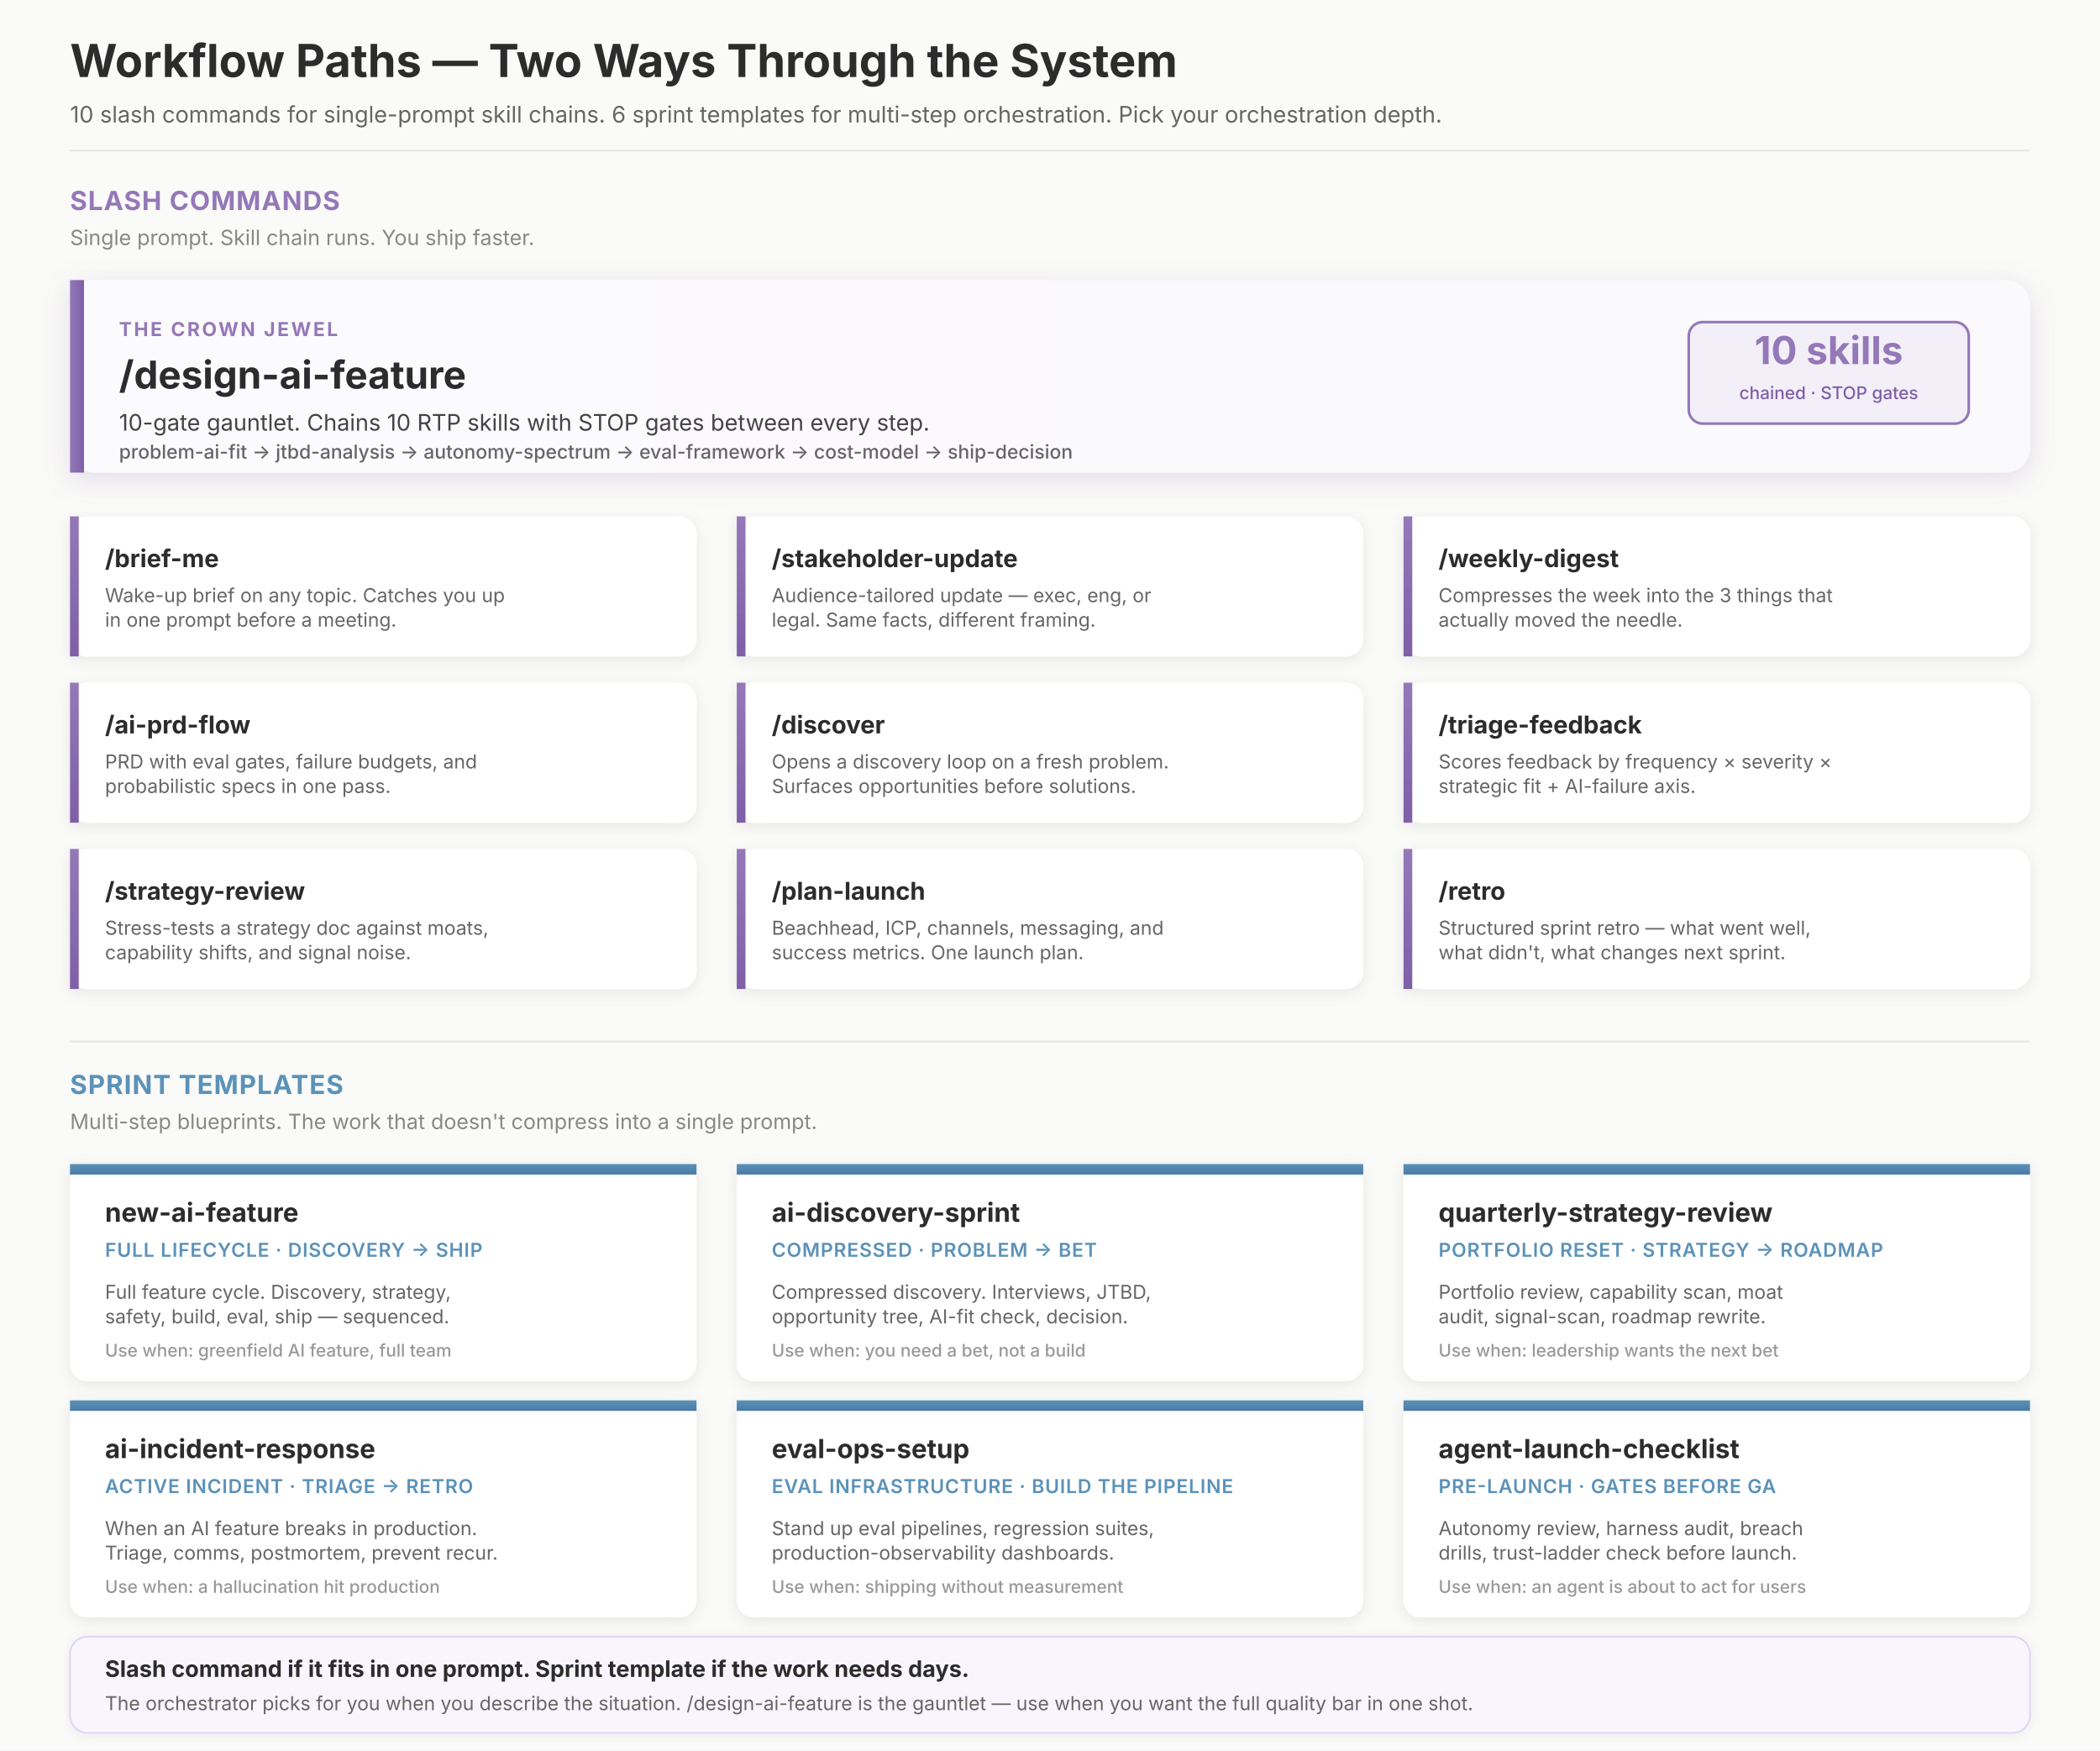
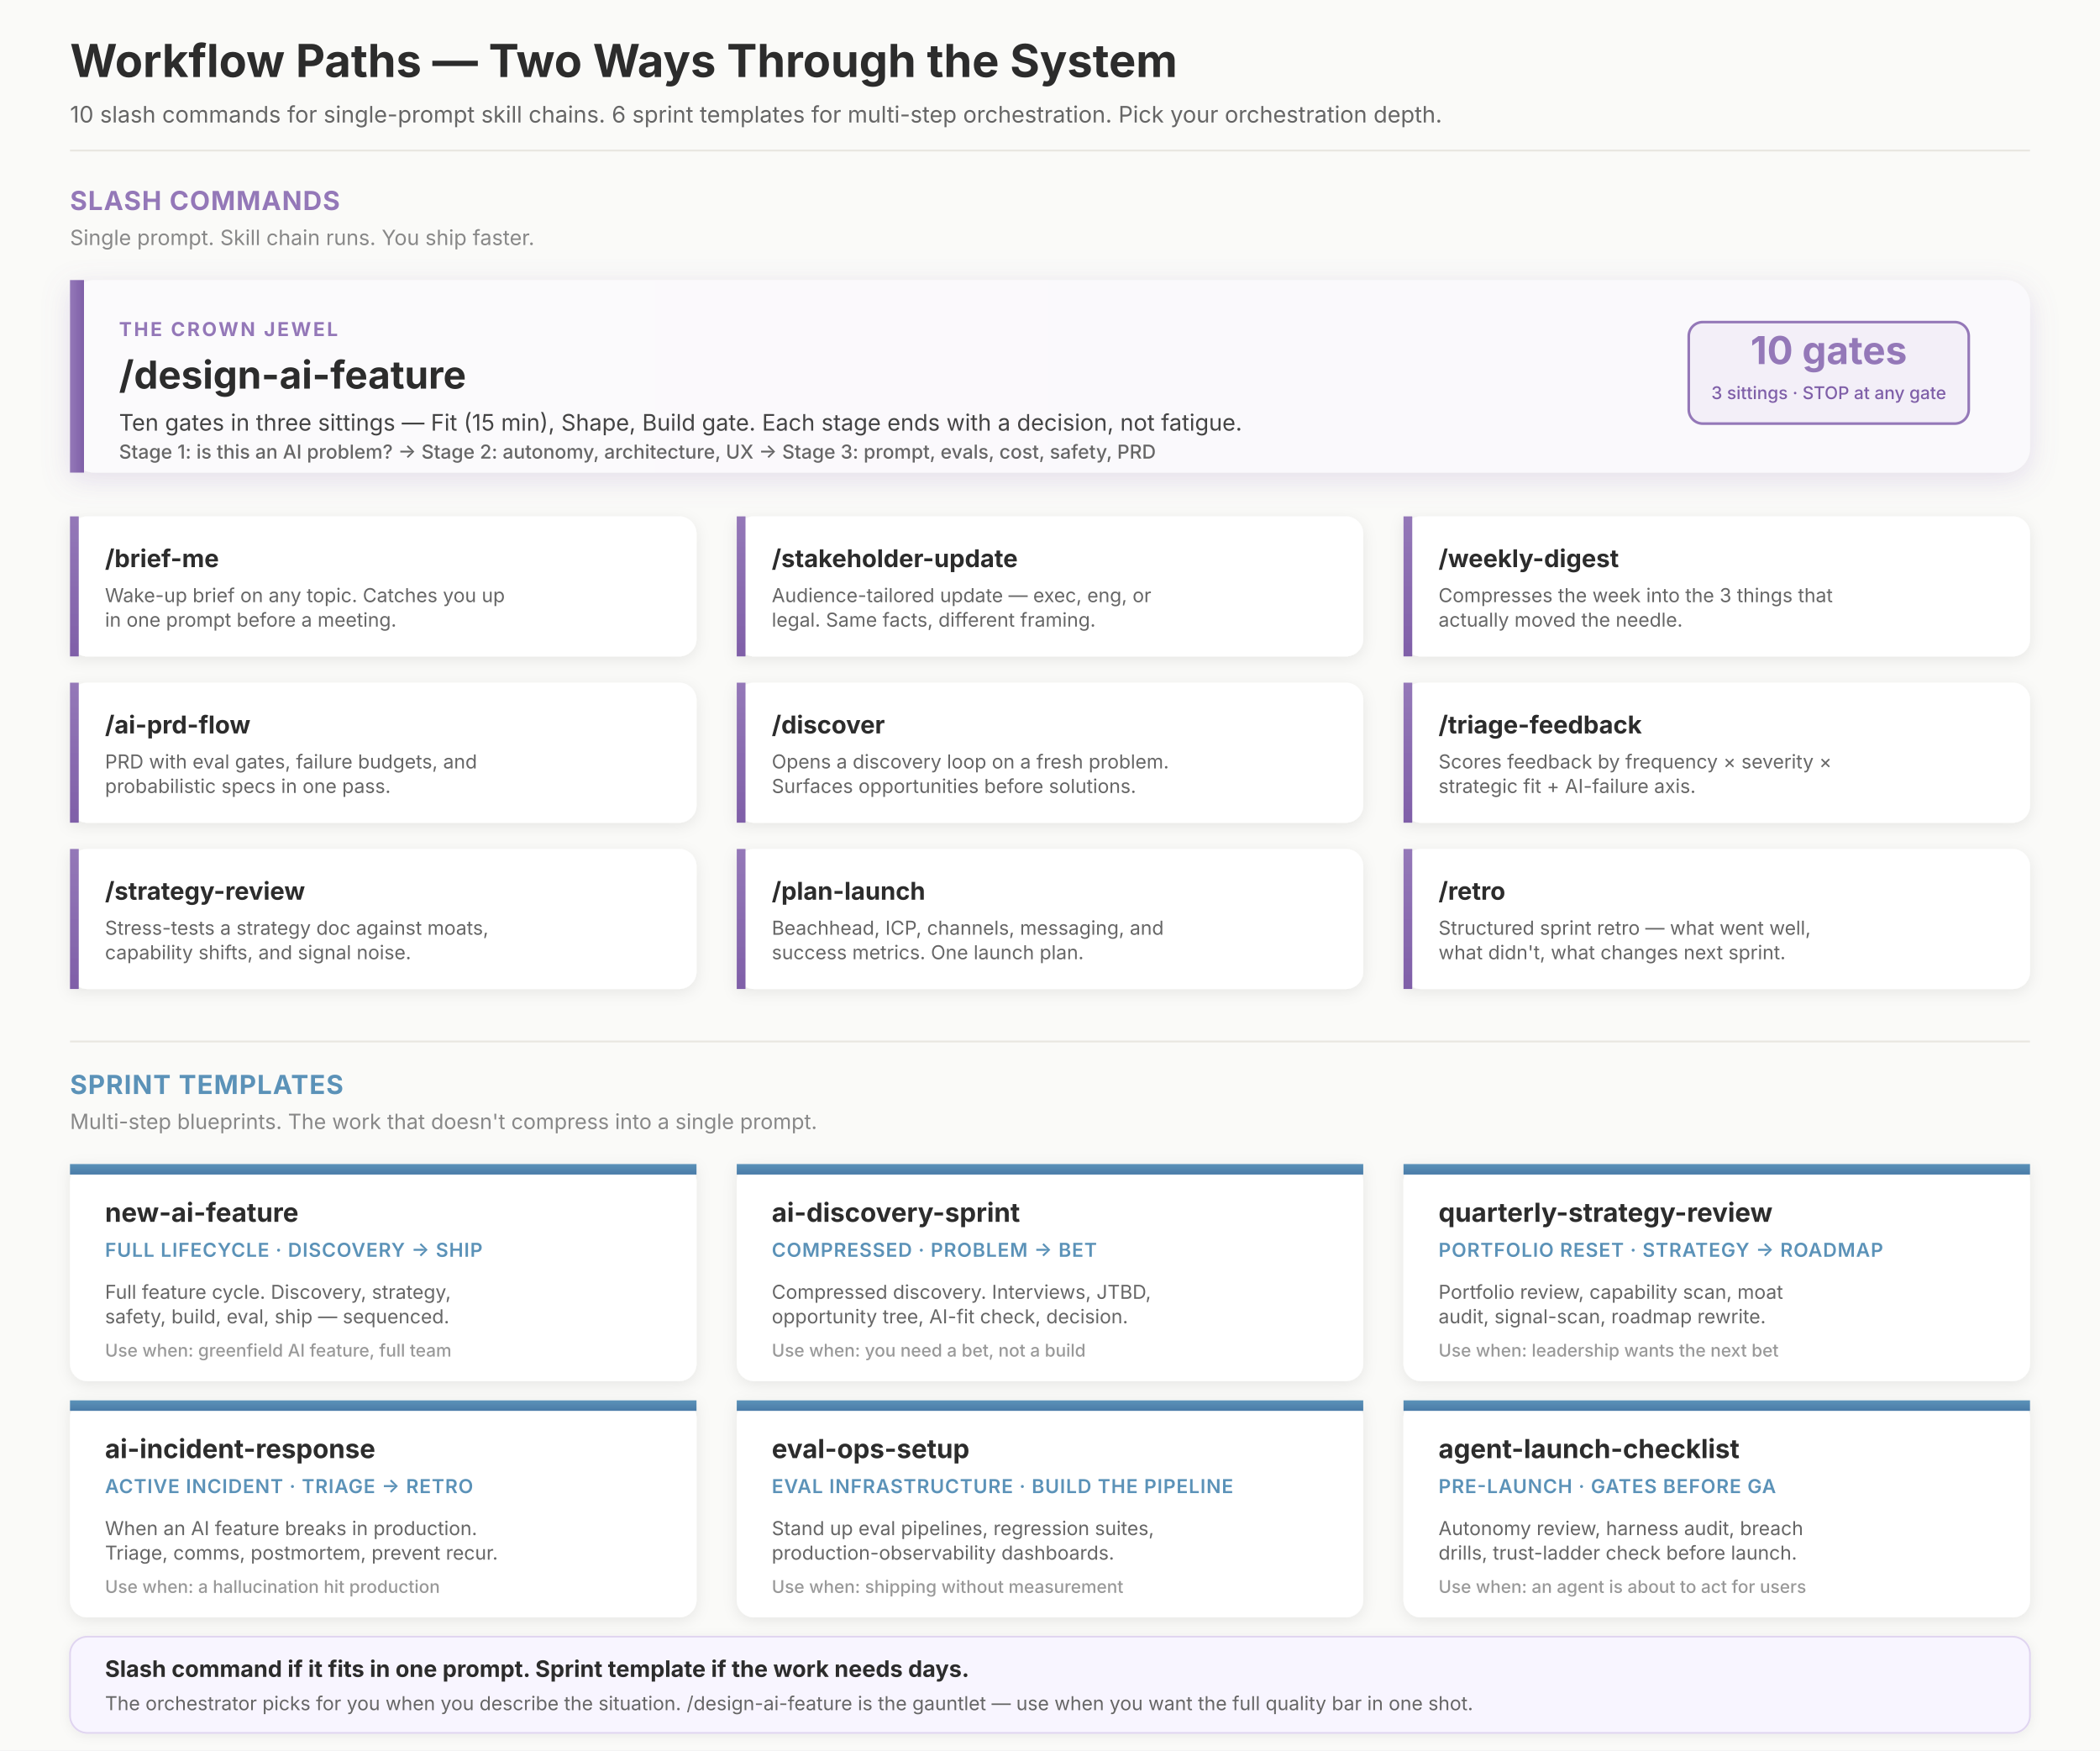
<svg xmlns="http://www.w3.org/2000/svg" viewBox="0 0 1200 1000" width="1200" height="1000" role="img" aria-label="Two ways through the system: 10 slash commands for single-prompt skill chains and 6 sprint templates for multi-step orchestration">
  <defs>
    <filter id="cardShadow" x="-50%" y="-50%" width="200%" height="200%">
      <feDropShadow dx="0" dy="2" stdDeviation="4" flood-color="#000000" flood-opacity="0.08" />
    </filter>
    <filter id="heroShadow" x="-50%" y="-50%" width="200%" height="200%">
      <feDropShadow dx="0" dy="4" stdDeviation="8" flood-color="#9478B8" flood-opacity="0.22" />
    </filter>
    <filter id="softShadow" x="-50%" y="-50%" width="200%" height="200%">
      <feDropShadow dx="0" dy="1" stdDeviation="3" flood-color="#000000" flood-opacity="0.06" />
    </filter>
    <linearGradient id="heroGradient" x1="0%" y1="0%" x2="100%" y2="0%">
      <stop offset="0%" stop-color="#9478B8" stop-opacity="1" />
      <stop offset="100%" stop-color="#7F5FA8" stop-opacity="1" />
    </linearGradient>
    <linearGradient id="slashAccent" x1="0%" y1="0%" x2="0%" y2="100%">
      <stop offset="0%" stop-color="#9478B8" stop-opacity="1" />
      <stop offset="100%" stop-color="#7F5FA8" stop-opacity="1" />
    </linearGradient>
    <linearGradient id="sprintAccent" x1="0%" y1="0%" x2="0%" y2="100%">
      <stop offset="0%" stop-color="#5B92B8" stop-opacity="1" />
      <stop offset="100%" stop-color="#4A7BA8" stop-opacity="1" />
    </linearGradient>
  </defs>
  <rect width="1200" height="1000" fill="#FAFAF8" />
  <text x="40" y="44" font-family="Inter, system-ui, sans-serif" font-size="26" font-weight="700" fill="#2C2C2C">
    Workflow Paths — Two Ways Through the System
  </text>
  <text x="40" y="70" font-family="Inter, system-ui, sans-serif" font-size="13" font-weight="400" fill="#666666">
    10 slash commands for single-prompt skill chains. 6 sprint templates for multi-step orchestration. Pick your orchestration depth.
  </text>
  <line x1="40" y1="86" x2="1160" y2="86" stroke="#E8E6E0" stroke-width="1" />
  <text x="40" y="120" font-family="Inter, system-ui, sans-serif" font-size="15" font-weight="700" fill="#9478B8" letter-spacing="0.5">
    SLASH COMMANDS
  </text>
  <text x="40" y="140" font-family="Inter, system-ui, sans-serif" font-size="12" font-weight="400" fill="#888888">
    Single prompt. Skill chain runs. You ship faster.
  </text>
  <g filter="url(#heroShadow)">
    <rect x="40" y="160" width="1120" height="110" fill="white" rx="14" />
    <rect x="40" y="160" width="1120" height="110" fill="url(#heroGradient)" rx="14" fill-opacity="0.04" />
    <rect x="40" y="160" width="8" height="110" fill="url(#heroGradient)" rx="0" />
  </g>
  <text x="68" y="192" font-family="Inter, system-ui, sans-serif" font-size="11" font-weight="700" fill="#9478B8" letter-spacing="1.2">
    THE CROWN JEWEL
  </text>
  <text x="68" y="222" font-family="Inter, system-ui, sans-serif" font-size="22" font-weight="700" fill="#2C2C2C">
    /design-ai-feature
  </text>
  <text x="68" y="246" font-family="Inter, system-ui, sans-serif" font-size="13" font-weight="400" fill="#444444">
-     10-gate gauntlet. Chains 10 RTP skills with STOP gates between every step.
+     Ten gates in three sittings — Fit (15 min), Shape, Build gate. Each stage ends with a decision, not fatigue.
  </text>
  <text x="68" y="262" font-family="Inter, system-ui, sans-serif" font-size="11" font-weight="500" fill="#666666">
-     problem-ai-fit  →  jtbd-analysis  →  autonomy-spectrum  →  eval-framework  →  cost-model  →  ship-decision
+     Stage 1: is this an AI problem?  →  Stage 2: autonomy, architecture, UX  →  Stage 3: prompt, evals, cost, safety, PRD
  </text>
  <g>
    <rect x="965" y="184" width="160" height="58" fill="#F3EFF8" stroke="#9478B8" stroke-width="1.5" rx="8" />
-     <text x="1045" y="208" font-family="Inter, system-ui, sans-serif" font-size="22" font-weight="700" fill="#9478B8" text-anchor="middle">10 skills</text>
-     <text x="1045" y="228" font-family="Inter, system-ui, sans-serif" font-size="10" font-weight="500" fill="#7F5FA8" text-anchor="middle">chained · STOP gates</text>
+     <text x="1045" y="208" font-family="Inter, system-ui, sans-serif" font-size="22" font-weight="700" fill="#9478B8" text-anchor="middle">10 gates</text>
+     <text x="1045" y="228" font-family="Inter, system-ui, sans-serif" font-size="10" font-weight="500" fill="#7F5FA8" text-anchor="middle">3 sittings · STOP at any gate</text>
  </g>
  <g filter="url(#cardShadow)">
    <rect x="40" y="295" width="358" height="80" fill="white" rx="10" />
    <rect x="40" y="295" width="5" height="80" fill="url(#slashAccent)" rx="0" />
  </g>
  <text x="60" y="324" font-family="Inter, system-ui, sans-serif" font-size="14" font-weight="700" fill="#2C2C2C">/brief-me</text>
  <text x="60" y="344" font-family="Inter, system-ui, sans-serif" font-size="11" font-weight="400" fill="#666666">Wake-up brief on any topic. Catches you up</text>
  <text x="60" y="358" font-family="Inter, system-ui, sans-serif" font-size="11" font-weight="400" fill="#666666">in one prompt before a meeting.</text>
  <g filter="url(#cardShadow)">
    <rect x="421" y="295" width="358" height="80" fill="white" rx="10" />
    <rect x="421" y="295" width="5" height="80" fill="url(#slashAccent)" rx="0" />
  </g>
  <text x="441" y="324" font-family="Inter, system-ui, sans-serif" font-size="14" font-weight="700" fill="#2C2C2C">/stakeholder-update</text>
  <text x="441" y="344" font-family="Inter, system-ui, sans-serif" font-size="11" font-weight="400" fill="#666666">Audience-tailored update — exec, eng, or</text>
  <text x="441" y="358" font-family="Inter, system-ui, sans-serif" font-size="11" font-weight="400" fill="#666666">legal. Same facts, different framing.</text>
  <g filter="url(#cardShadow)">
    <rect x="802" y="295" width="358" height="80" fill="white" rx="10" />
    <rect x="802" y="295" width="5" height="80" fill="url(#slashAccent)" rx="0" />
  </g>
  <text x="822" y="324" font-family="Inter, system-ui, sans-serif" font-size="14" font-weight="700" fill="#2C2C2C">/weekly-digest</text>
  <text x="822" y="344" font-family="Inter, system-ui, sans-serif" font-size="11" font-weight="400" fill="#666666">Compresses the week into the 3 things that</text>
  <text x="822" y="358" font-family="Inter, system-ui, sans-serif" font-size="11" font-weight="400" fill="#666666">actually moved the needle.</text>
  <g filter="url(#cardShadow)">
    <rect x="40" y="390" width="358" height="80" fill="white" rx="10" />
    <rect x="40" y="390" width="5" height="80" fill="url(#slashAccent)" rx="0" />
  </g>
  <text x="60" y="419" font-family="Inter, system-ui, sans-serif" font-size="14" font-weight="700" fill="#2C2C2C">/ai-prd-flow</text>
  <text x="60" y="439" font-family="Inter, system-ui, sans-serif" font-size="11" font-weight="400" fill="#666666">PRD with eval gates, failure budgets, and</text>
  <text x="60" y="453" font-family="Inter, system-ui, sans-serif" font-size="11" font-weight="400" fill="#666666">probabilistic specs in one pass.</text>
  <g filter="url(#cardShadow)">
    <rect x="421" y="390" width="358" height="80" fill="white" rx="10" />
    <rect x="421" y="390" width="5" height="80" fill="url(#slashAccent)" rx="0" />
  </g>
  <text x="441" y="419" font-family="Inter, system-ui, sans-serif" font-size="14" font-weight="700" fill="#2C2C2C">/discover</text>
  <text x="441" y="439" font-family="Inter, system-ui, sans-serif" font-size="11" font-weight="400" fill="#666666">Opens a discovery loop on a fresh problem.</text>
  <text x="441" y="453" font-family="Inter, system-ui, sans-serif" font-size="11" font-weight="400" fill="#666666">Surfaces opportunities before solutions.</text>
  <g filter="url(#cardShadow)">
    <rect x="802" y="390" width="358" height="80" fill="white" rx="10" />
    <rect x="802" y="390" width="5" height="80" fill="url(#slashAccent)" rx="0" />
  </g>
  <text x="822" y="419" font-family="Inter, system-ui, sans-serif" font-size="14" font-weight="700" fill="#2C2C2C">/triage-feedback</text>
  <text x="822" y="439" font-family="Inter, system-ui, sans-serif" font-size="11" font-weight="400" fill="#666666">Scores feedback by frequency × severity ×</text>
  <text x="822" y="453" font-family="Inter, system-ui, sans-serif" font-size="11" font-weight="400" fill="#666666">strategic fit + AI-failure axis.</text>
  <g filter="url(#cardShadow)">
    <rect x="40" y="485" width="358" height="80" fill="white" rx="10" />
    <rect x="40" y="485" width="5" height="80" fill="url(#slashAccent)" rx="0" />
  </g>
  <text x="60" y="514" font-family="Inter, system-ui, sans-serif" font-size="14" font-weight="700" fill="#2C2C2C">/strategy-review</text>
  <text x="60" y="534" font-family="Inter, system-ui, sans-serif" font-size="11" font-weight="400" fill="#666666">Stress-tests a strategy doc against moats,</text>
  <text x="60" y="548" font-family="Inter, system-ui, sans-serif" font-size="11" font-weight="400" fill="#666666">capability shifts, and signal noise.</text>
  <g filter="url(#cardShadow)">
    <rect x="421" y="485" width="358" height="80" fill="white" rx="10" />
    <rect x="421" y="485" width="5" height="80" fill="url(#slashAccent)" rx="0" />
  </g>
  <text x="441" y="514" font-family="Inter, system-ui, sans-serif" font-size="14" font-weight="700" fill="#2C2C2C">/plan-launch</text>
  <text x="441" y="534" font-family="Inter, system-ui, sans-serif" font-size="11" font-weight="400" fill="#666666">Beachhead, ICP, channels, messaging, and</text>
  <text x="441" y="548" font-family="Inter, system-ui, sans-serif" font-size="11" font-weight="400" fill="#666666">success metrics. One launch plan.</text>
  <g filter="url(#cardShadow)">
    <rect x="802" y="485" width="358" height="80" fill="white" rx="10" />
    <rect x="802" y="485" width="5" height="80" fill="url(#slashAccent)" rx="0" />
  </g>
  <text x="822" y="514" font-family="Inter, system-ui, sans-serif" font-size="14" font-weight="700" fill="#2C2C2C">/retro</text>
  <text x="822" y="534" font-family="Inter, system-ui, sans-serif" font-size="11" font-weight="400" fill="#666666">Structured sprint retro — what went well,</text>
  <text x="822" y="548" font-family="Inter, system-ui, sans-serif" font-size="11" font-weight="400" fill="#666666">what didn't, what changes next sprint.</text>
  <line x1="40" y1="595" x2="1160" y2="595" stroke="#E8E6E0" stroke-width="1" />
  <text x="40" y="625" font-family="Inter, system-ui, sans-serif" font-size="15" font-weight="700" fill="#5B92B8" letter-spacing="0.5">
    SPRINT TEMPLATES
  </text>
  <text x="40" y="645" font-family="Inter, system-ui, sans-serif" font-size="12" font-weight="400" fill="#888888">
    Multi-step blueprints. The work that doesn't compress into a single prompt.
  </text>
  <g filter="url(#cardShadow)">
    <rect x="40" y="665" width="358" height="124" fill="white" rx="10" />
    <rect x="40" y="665" width="358" height="6" fill="url(#sprintAccent)" rx="0" />
  </g>
  <text x="60" y="698" font-family="Inter, system-ui, sans-serif" font-size="15" font-weight="700" fill="#2C2C2C">new-ai-feature</text>
  <text x="60" y="718" font-family="Inter, system-ui, sans-serif" font-size="11" font-weight="600" fill="#5B92B8" letter-spacing="0.4">FULL LIFECYCLE · DISCOVERY → SHIP</text>
  <text x="60" y="742" font-family="Inter, system-ui, sans-serif" font-size="11" font-weight="400" fill="#666666">Full feature cycle. Discovery, strategy,</text>
  <text x="60" y="756" font-family="Inter, system-ui, sans-serif" font-size="11" font-weight="400" fill="#666666">safety, build, eval, ship — sequenced.</text>
  <text x="60" y="775" font-family="Inter, system-ui, sans-serif" font-size="10" font-weight="500" fill="#999999">Use when: greenfield AI feature, full team</text>
  <g filter="url(#cardShadow)">
    <rect x="421" y="665" width="358" height="124" fill="white" rx="10" />
    <rect x="421" y="665" width="358" height="6" fill="url(#sprintAccent)" rx="0" />
  </g>
  <text x="441" y="698" font-family="Inter, system-ui, sans-serif" font-size="15" font-weight="700" fill="#2C2C2C">ai-discovery-sprint</text>
  <text x="441" y="718" font-family="Inter, system-ui, sans-serif" font-size="11" font-weight="600" fill="#5B92B8" letter-spacing="0.4">COMPRESSED · PROBLEM → BET</text>
  <text x="441" y="742" font-family="Inter, system-ui, sans-serif" font-size="11" font-weight="400" fill="#666666">Compressed discovery. Interviews, JTBD,</text>
  <text x="441" y="756" font-family="Inter, system-ui, sans-serif" font-size="11" font-weight="400" fill="#666666">opportunity tree, AI-fit check, decision.</text>
  <text x="441" y="775" font-family="Inter, system-ui, sans-serif" font-size="10" font-weight="500" fill="#999999">Use when: you need a bet, not a build</text>
  <g filter="url(#cardShadow)">
    <rect x="802" y="665" width="358" height="124" fill="white" rx="10" />
    <rect x="802" y="665" width="358" height="6" fill="url(#sprintAccent)" rx="0" />
  </g>
  <text x="822" y="698" font-family="Inter, system-ui, sans-serif" font-size="15" font-weight="700" fill="#2C2C2C">quarterly-strategy-review</text>
  <text x="822" y="718" font-family="Inter, system-ui, sans-serif" font-size="11" font-weight="600" fill="#5B92B8" letter-spacing="0.4">PORTFOLIO RESET · STRATEGY → ROADMAP</text>
  <text x="822" y="742" font-family="Inter, system-ui, sans-serif" font-size="11" font-weight="400" fill="#666666">Portfolio review, capability scan, moat</text>
  <text x="822" y="756" font-family="Inter, system-ui, sans-serif" font-size="11" font-weight="400" fill="#666666">audit, signal-scan, roadmap rewrite.</text>
  <text x="822" y="775" font-family="Inter, system-ui, sans-serif" font-size="10" font-weight="500" fill="#999999">Use when: leadership wants the next bet</text>
  <g filter="url(#cardShadow)">
    <rect x="40" y="800" width="358" height="124" fill="white" rx="10" />
    <rect x="40" y="800" width="358" height="6" fill="url(#sprintAccent)" rx="0" />
  </g>
  <text x="60" y="833" font-family="Inter, system-ui, sans-serif" font-size="15" font-weight="700" fill="#2C2C2C">ai-incident-response</text>
  <text x="60" y="853" font-family="Inter, system-ui, sans-serif" font-size="11" font-weight="600" fill="#5B92B8" letter-spacing="0.4">ACTIVE INCIDENT · TRIAGE → RETRO</text>
  <text x="60" y="877" font-family="Inter, system-ui, sans-serif" font-size="11" font-weight="400" fill="#666666">When an AI feature breaks in production.</text>
  <text x="60" y="891" font-family="Inter, system-ui, sans-serif" font-size="11" font-weight="400" fill="#666666">Triage, comms, postmortem, prevent recur.</text>
  <text x="60" y="910" font-family="Inter, system-ui, sans-serif" font-size="10" font-weight="500" fill="#999999">Use when: a hallucination hit production</text>
  <g filter="url(#cardShadow)">
    <rect x="421" y="800" width="358" height="124" fill="white" rx="10" />
    <rect x="421" y="800" width="358" height="6" fill="url(#sprintAccent)" rx="0" />
  </g>
  <text x="441" y="833" font-family="Inter, system-ui, sans-serif" font-size="15" font-weight="700" fill="#2C2C2C">eval-ops-setup</text>
  <text x="441" y="853" font-family="Inter, system-ui, sans-serif" font-size="11" font-weight="600" fill="#5B92B8" letter-spacing="0.4">EVAL INFRASTRUCTURE · BUILD THE PIPELINE</text>
  <text x="441" y="877" font-family="Inter, system-ui, sans-serif" font-size="11" font-weight="400" fill="#666666">Stand up eval pipelines, regression suites,</text>
  <text x="441" y="891" font-family="Inter, system-ui, sans-serif" font-size="11" font-weight="400" fill="#666666">production-observability dashboards.</text>
  <text x="441" y="910" font-family="Inter, system-ui, sans-serif" font-size="10" font-weight="500" fill="#999999">Use when: shipping without measurement</text>
  <g filter="url(#cardShadow)">
    <rect x="802" y="800" width="358" height="124" fill="white" rx="10" />
    <rect x="802" y="800" width="358" height="6" fill="url(#sprintAccent)" rx="0" />
  </g>
  <text x="822" y="833" font-family="Inter, system-ui, sans-serif" font-size="15" font-weight="700" fill="#2C2C2C">agent-launch-checklist</text>
  <text x="822" y="853" font-family="Inter, system-ui, sans-serif" font-size="11" font-weight="600" fill="#5B92B8" letter-spacing="0.4">PRE-LAUNCH · GATES BEFORE GA</text>
  <text x="822" y="877" font-family="Inter, system-ui, sans-serif" font-size="11" font-weight="400" fill="#666666">Autonomy review, harness audit, breach</text>
  <text x="822" y="891" font-family="Inter, system-ui, sans-serif" font-size="11" font-weight="400" fill="#666666">drills, trust-ladder check before launch.</text>
  <text x="822" y="910" font-family="Inter, system-ui, sans-serif" font-size="10" font-weight="500" fill="#999999">Use when: an agent is about to act for users</text>
  <g filter="url(#softShadow)">
    <rect x="40" y="935" width="1120" height="55" fill="#F8F5FF" stroke="#E0D5F0" stroke-width="1" rx="10" />
  </g>
  <text x="60" y="958" font-family="Inter, system-ui, sans-serif" font-size="13" font-weight="700" fill="#2C2C2C">
    Slash command if it fits in one prompt. Sprint template if the work needs days.
  </text>
  <text x="60" y="977" font-family="Inter, system-ui, sans-serif" font-size="11" font-weight="400" fill="#666666">
    The orchestrator picks for you when you describe the situation. /design-ai-feature is the gauntlet — use when you want the full quality bar in one shot.
  </text>
</svg>
